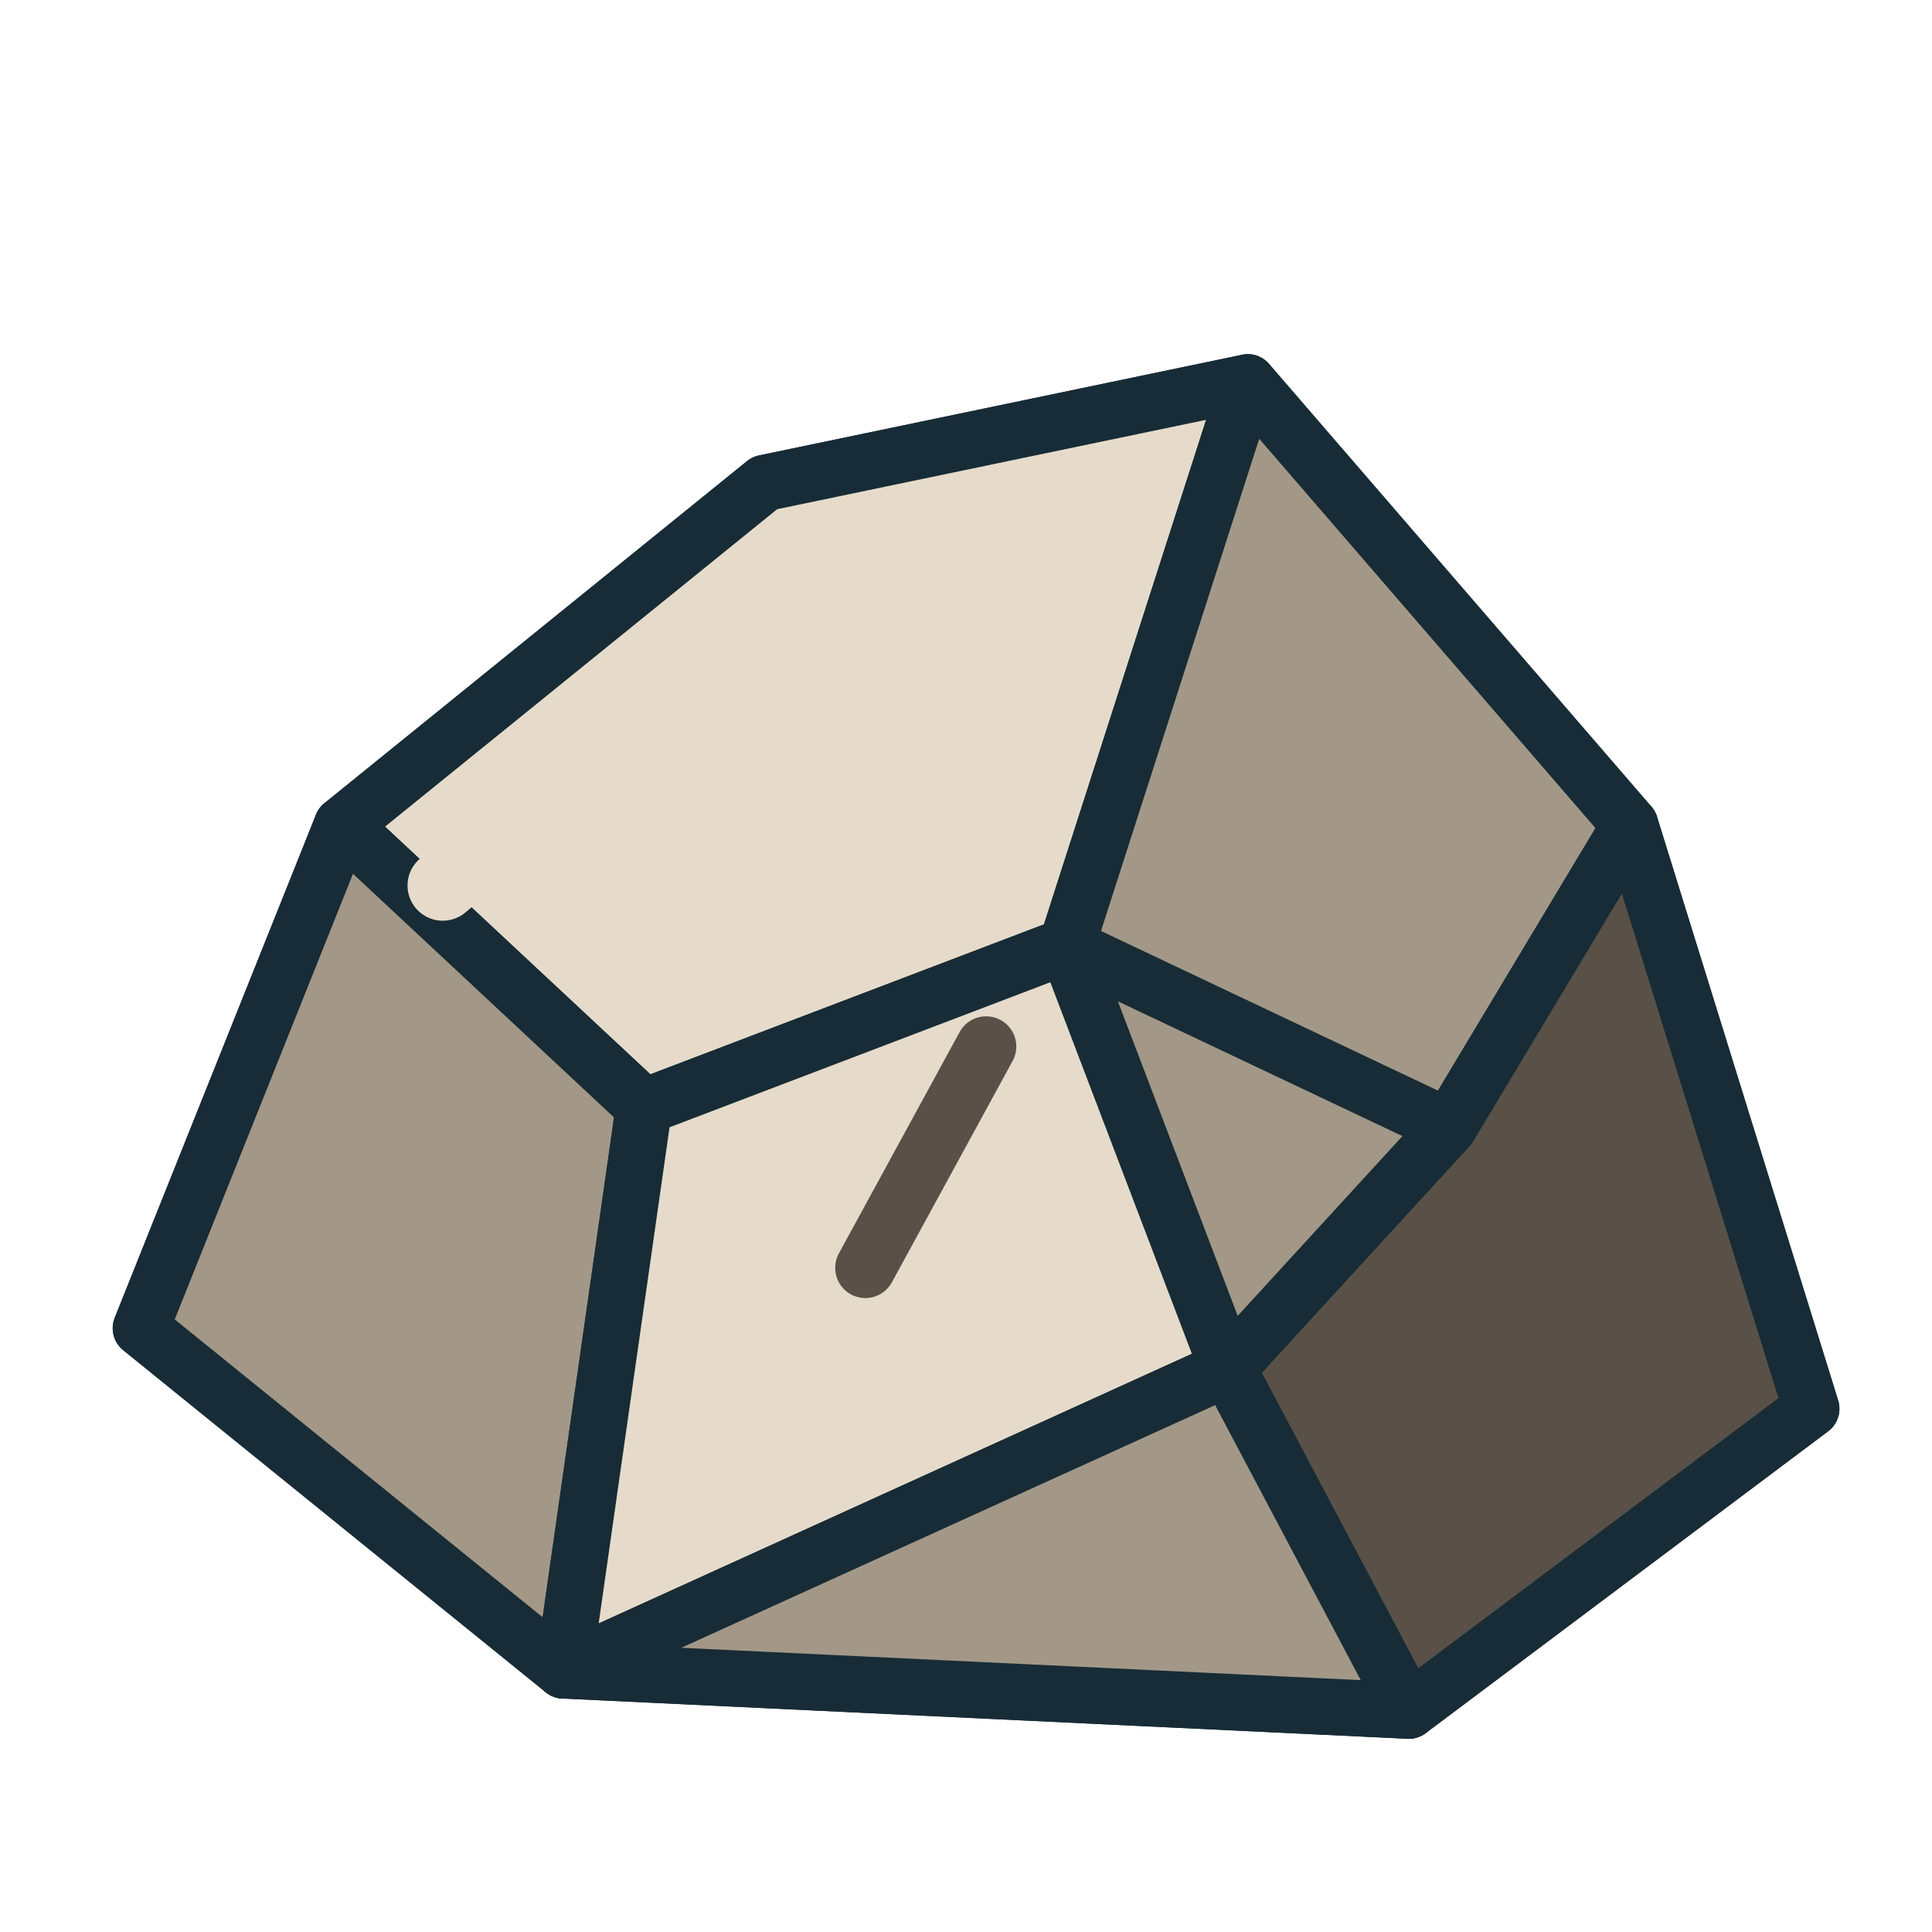
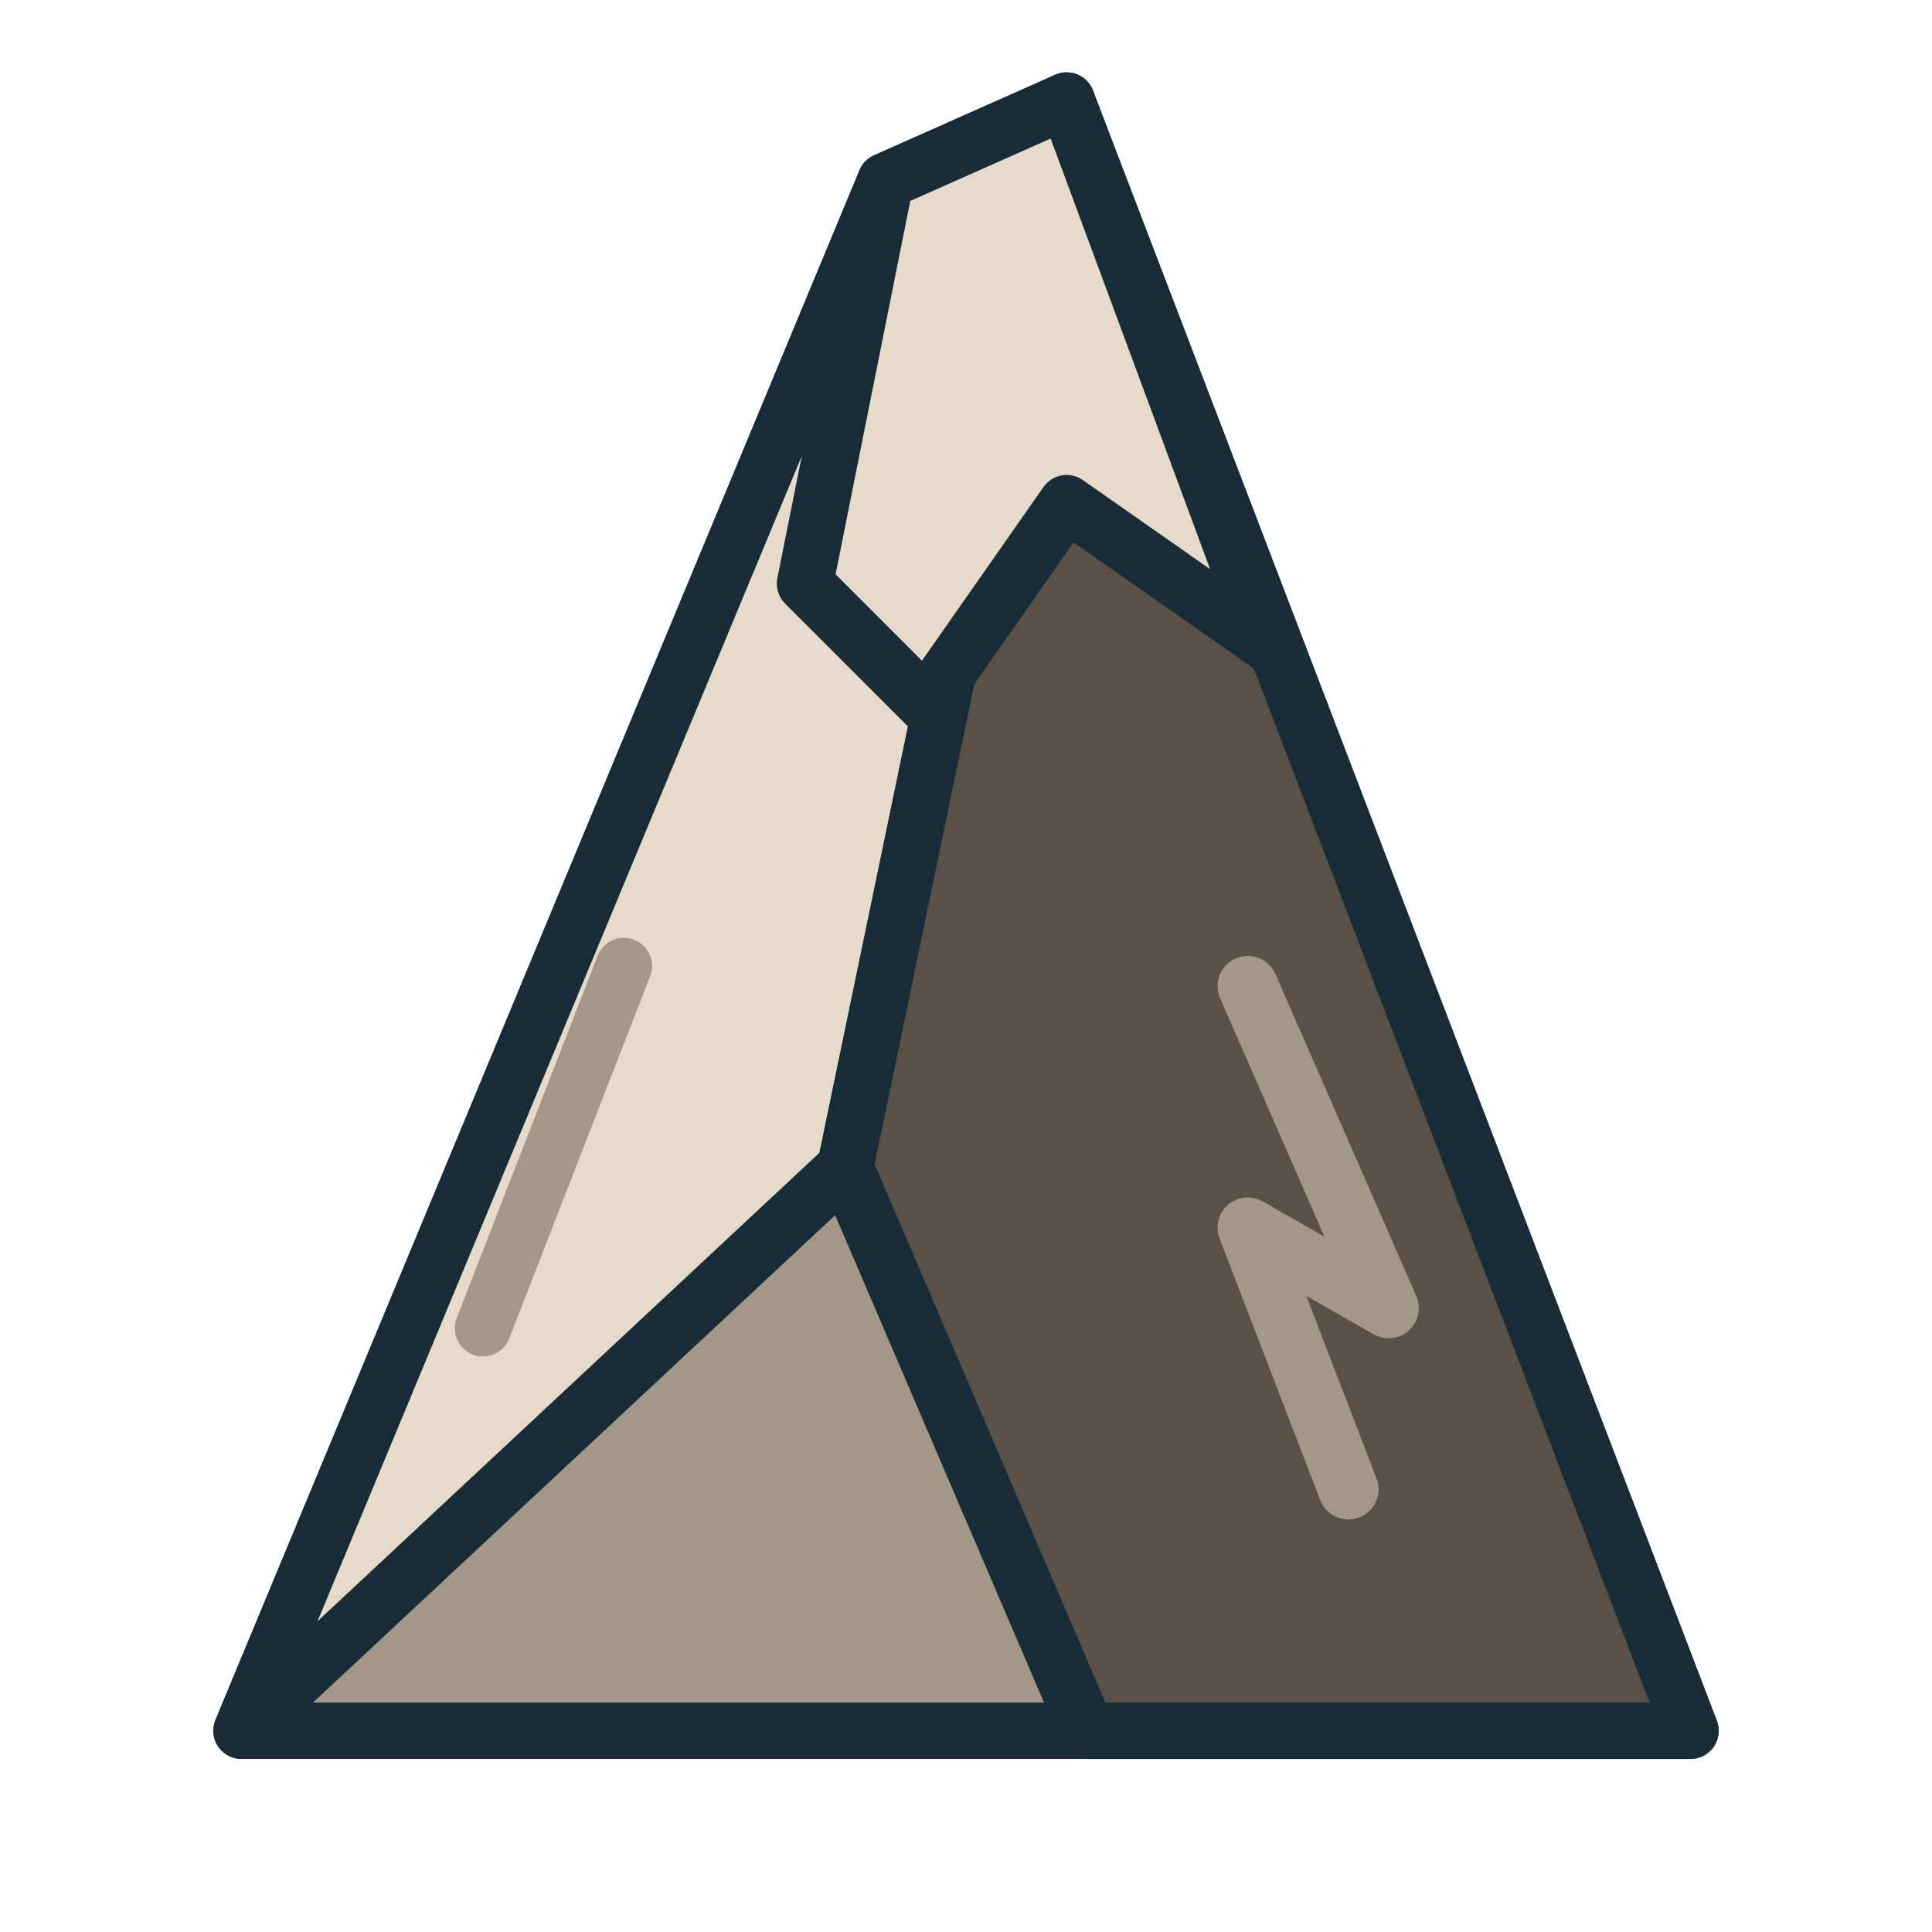
<svg xmlns="http://www.w3.org/2000/svg" viewBox="0 0 96 96">
  <g stroke="#172c36" stroke-width="2.8" stroke-linejoin="round" stroke-linecap="round">
-     <path fill="#a39887" d="m7 66 10-25 21-17 24-5 19 22 9 29-20 15-42-2Z" />
-     <path fill="#e6dbca" d="m17 41 21-17 24-5-9 28-21 8Z" />
-     <path fill="#a39887" d="m53 47 9-28 19 22-9 15Z" />
-     <path fill="#595148" d="m72 56 9-15 9 29-20 15-9-17Z" />
-     <path fill="#a39887" d="m7 66 10-25 15 14-4 28Z" />
-     <path fill="#e6dbca" d="m32 55 21-8 8 21-33 15Z" />
-     <path fill="#a39887" d="m28 83 33-15 9 17Z" />
-     <path fill="none" stroke="#e6dbca" stroke-width="3.5" d="m22 44 13-11" />
-     <path fill="none" stroke="#595148" stroke-width="3" d="m49 52-6 11" />
+     <path fill="#a39887" d="M12 86 44 9 53 5 84 86Z" />
+     <path fill="#e6dbca" d="M12 86 44 9 53 5 42 58Z" />
+     <path fill="#595148" d="M53 5 84 86H54L42 58Z" />
+     <path fill="#e6dbca" d="m44 9 9-4 10 27-10-7-7 10-6-6Z" />
+     <path fill="none" stroke="#a39887" stroke-width="3" d="m62 49 7 16-7-4 5 13" />
+     <path fill="none" stroke="#a39887" stroke-width="2.8" d="m31 48-7 18" />
  </g>
</svg>
